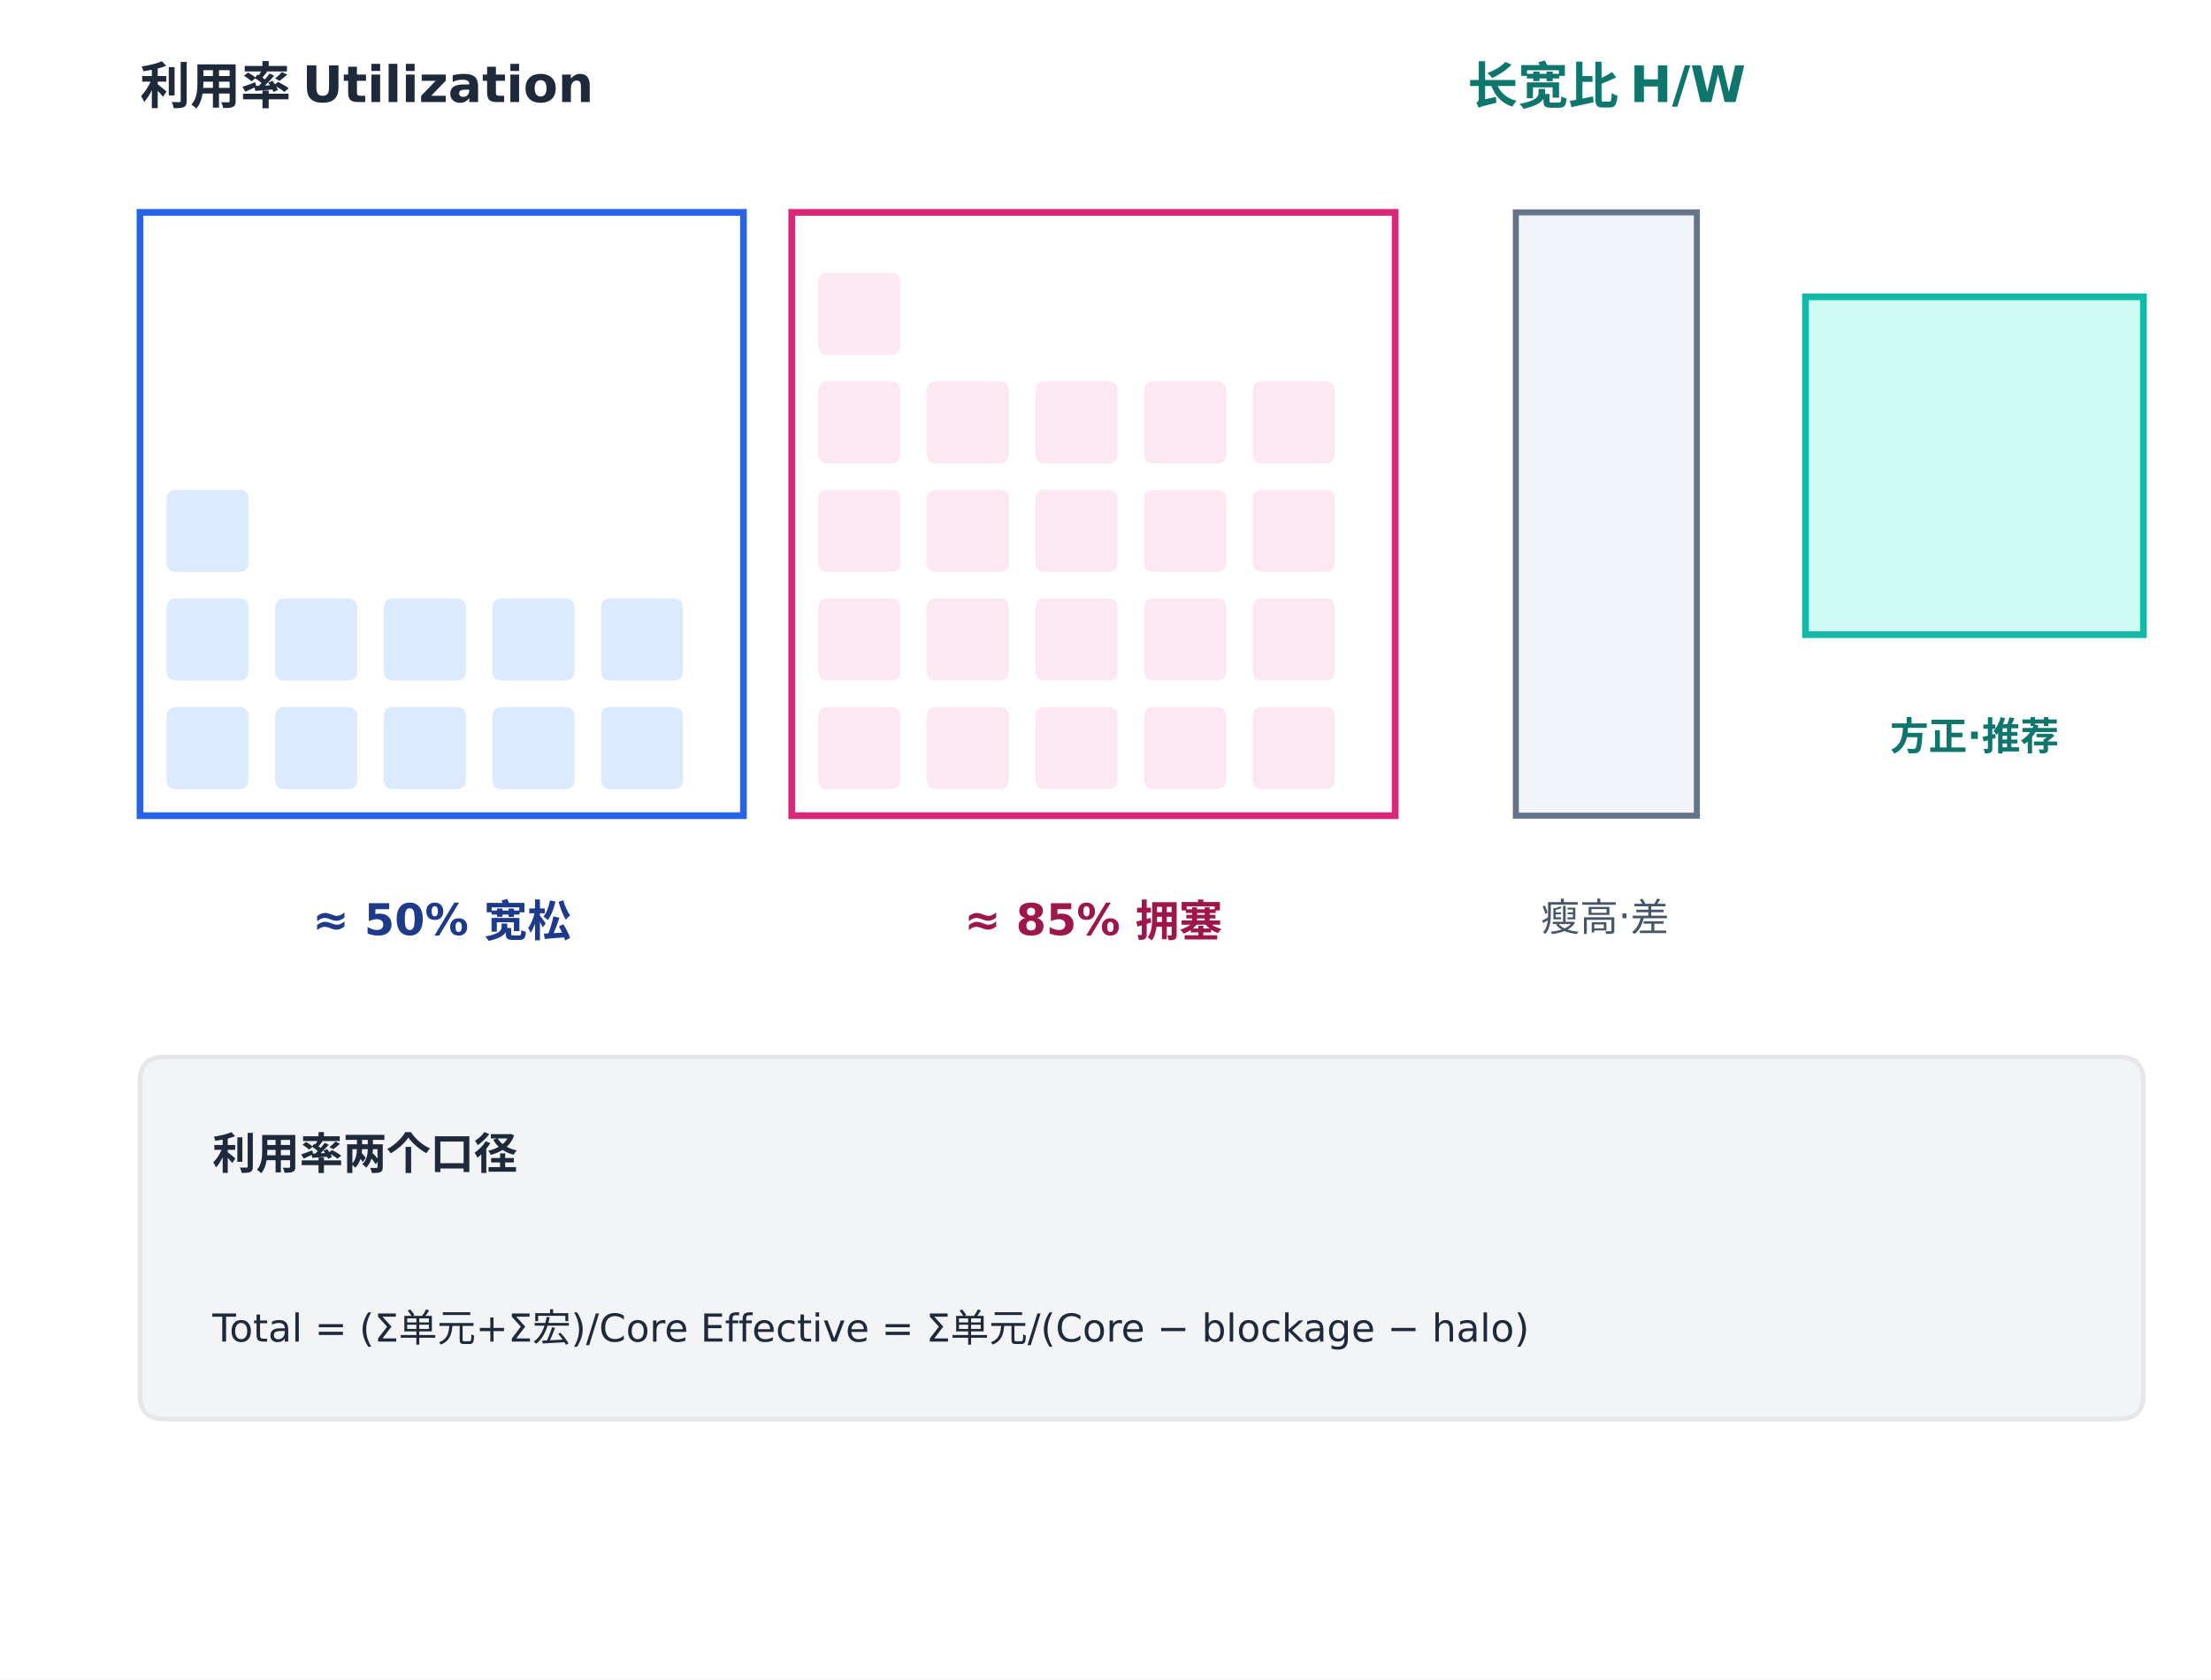
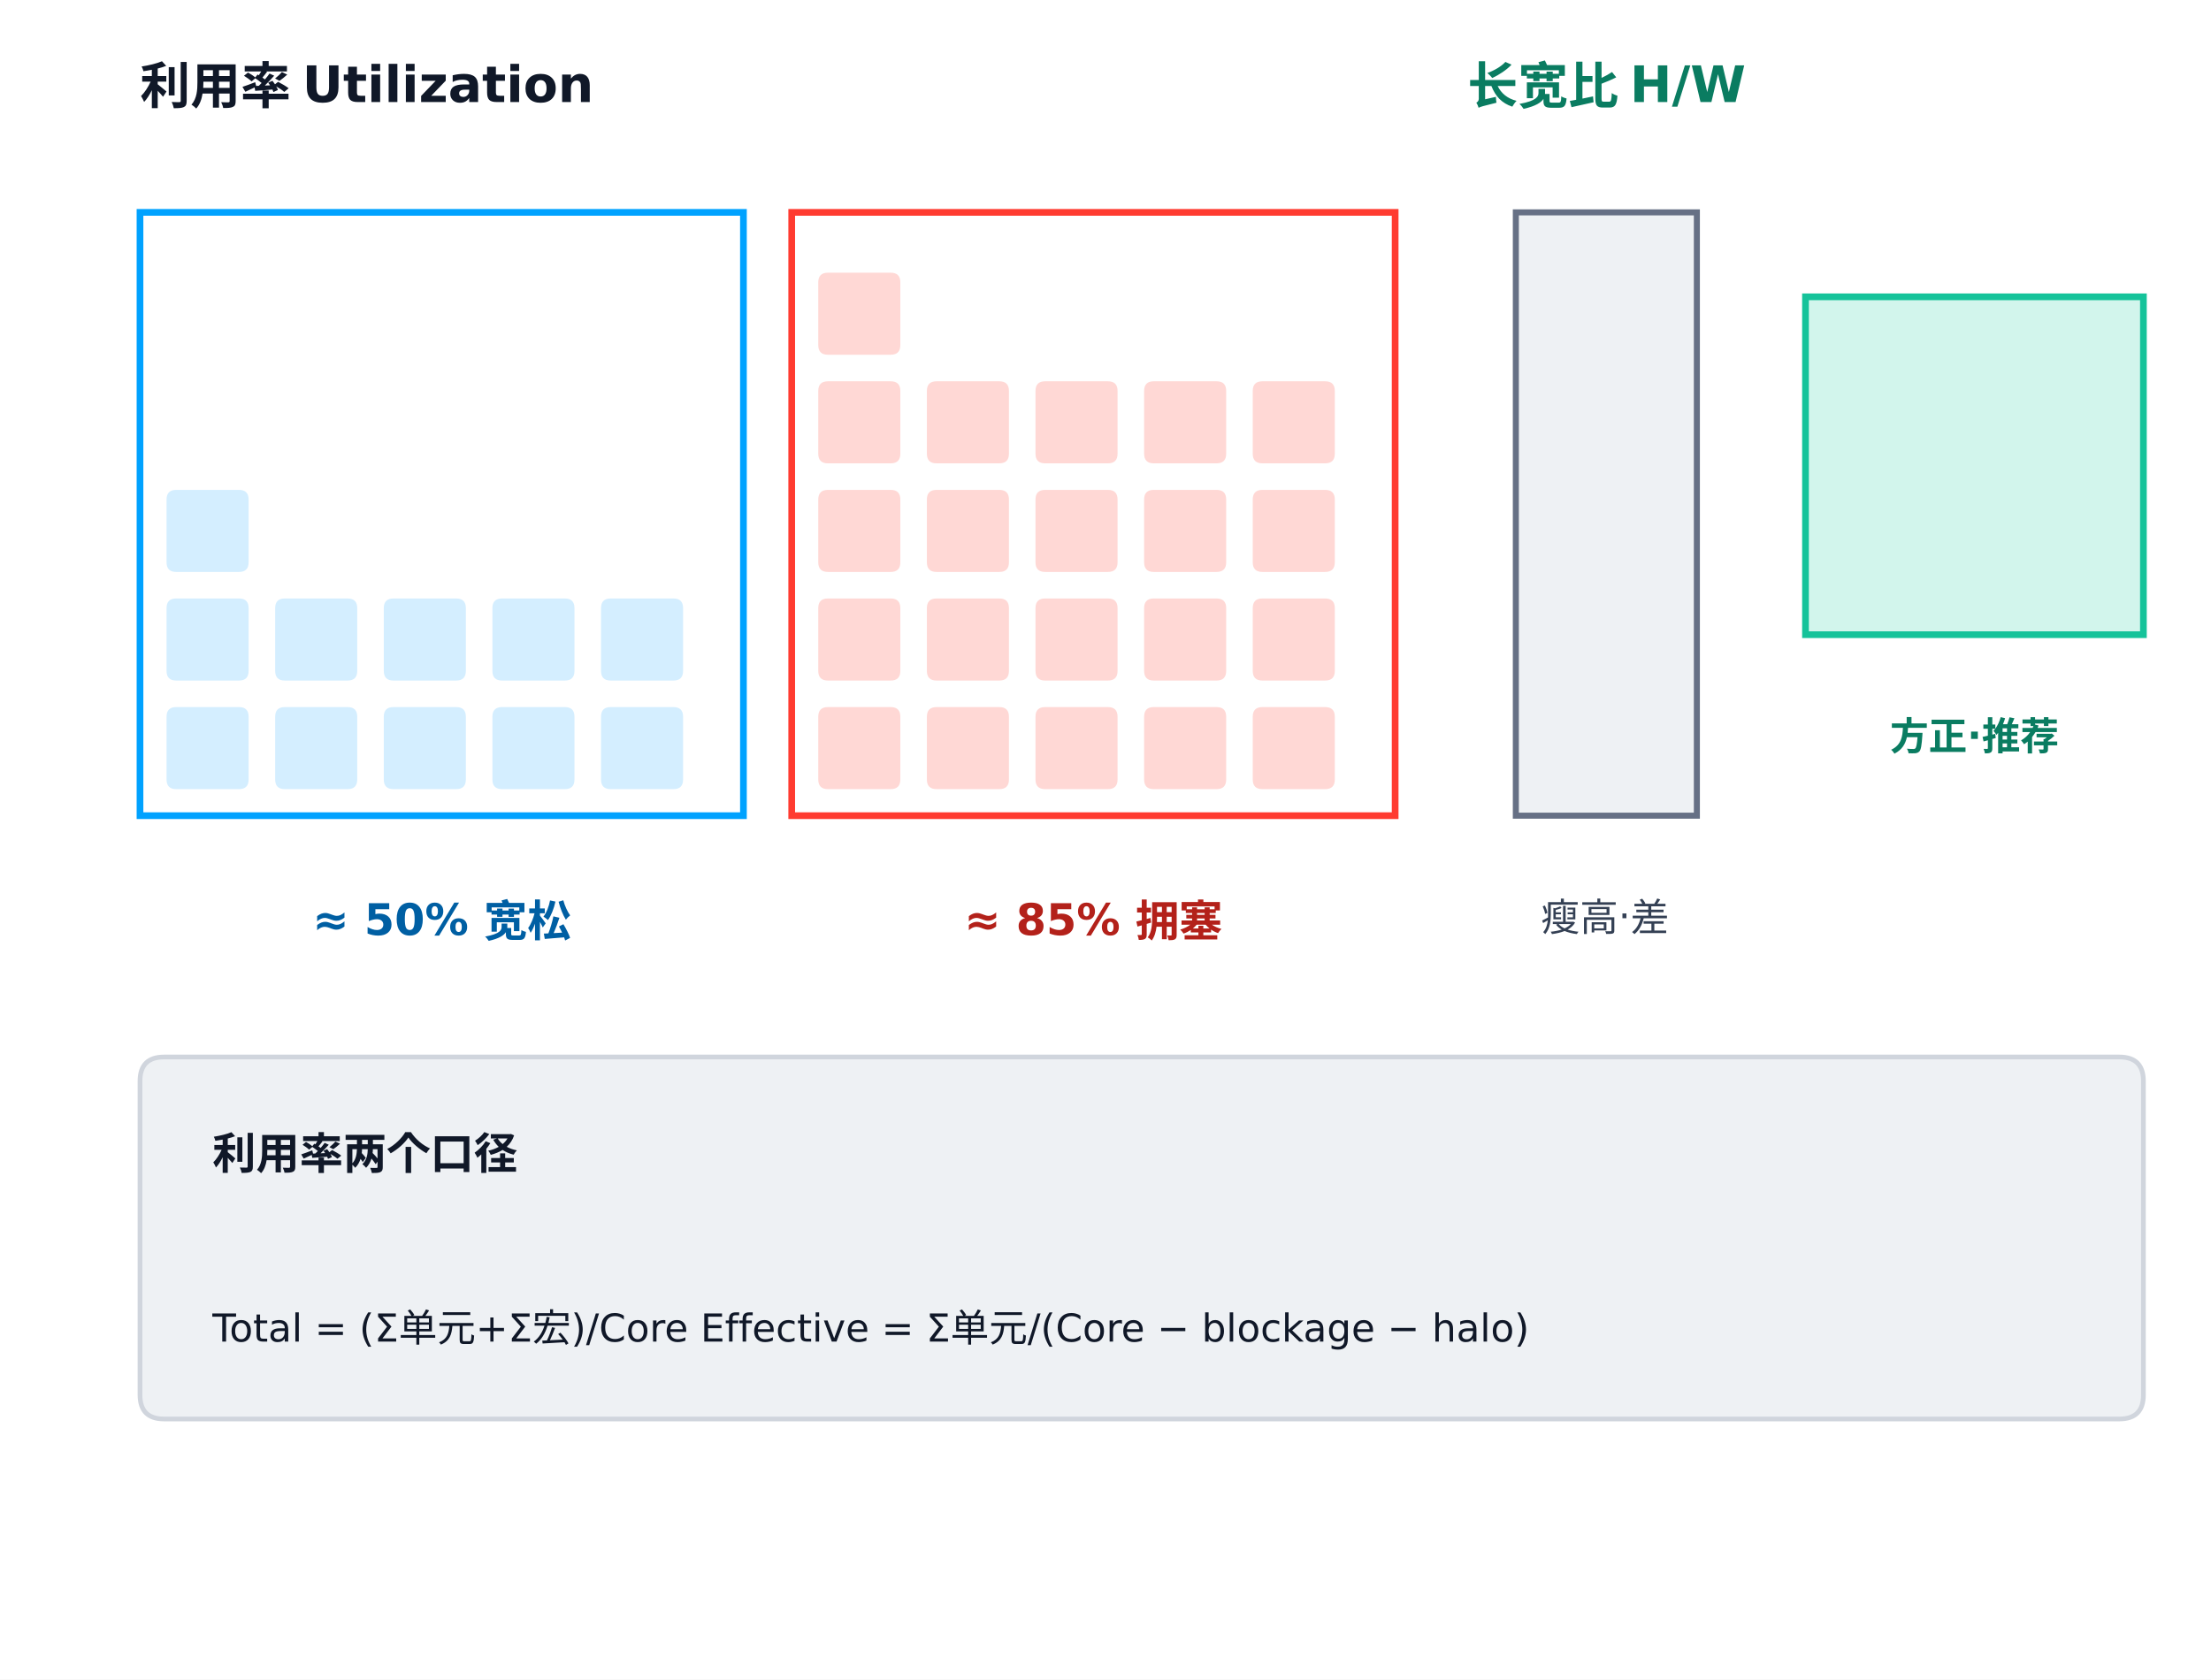
<svg xmlns="http://www.w3.org/2000/svg" width="659.52pt" height="501.12pt" viewBox="0 0 659.52 501.12" version="1.1">
  <defs>
    <style type="text/css">*{stroke-linejoin: round; stroke-linecap: butt}</style>
  </defs>
  <g id="figure_1">
    <g id="patch_1">
      <path d="M 0 501.12  L 659.52 501.12  L 659.52 0  L 0 0  z " style="fill: #ffffff" />
    </g>
    <g id="axes_1">
      <g id="patch_2">
-         <path d="M 5.76 495.36  L 653.76 495.36  L 653.76 5.76  L 5.76 5.76  z " clip-path="url(#pda965f2222)" style="fill: #ffffff" />
+         <path d="M 5.76 495.36  L 653.76 495.36  L 653.76 5.76  L 5.76 5.76  z " clip-path="url(#peb154e73e6)" style="fill: #ffffff" />
      </g>
      <g id="patch_3">
-         <path d="M 41.76 243.36  L 221.76 243.36  L 221.76 63.36  L 41.76 63.36  z " clip-path="url(#pda965f2222)" style="fill: #ffffff; stroke: #2563eb; stroke-width: 2; stroke-linejoin: miter" />
+         <path d="M 41.76 243.36  L 221.76 243.36  L 221.76 63.36  L 41.76 63.36  z " clip-path="url(#peb154e73e6)" style="fill: #ffffff; stroke: #00a2ff; stroke-width: 2; stroke-linejoin: miter" />
      </g>
      <g id="patch_4">
-         <path d="M 236.16 243.36  L 416.16 243.36  L 416.16 63.36  L 236.16 63.36  z " clip-path="url(#pda965f2222)" style="fill: #ffffff; stroke: #db2777; stroke-width: 2; stroke-linejoin: miter" />
+         <path d="M 236.16 243.36  L 416.16 243.36  L 416.16 63.36  L 236.16 63.36  z " clip-path="url(#peb154e73e6)" style="fill: #ffffff; stroke: #ff3b30; stroke-width: 2; stroke-linejoin: miter" />
      </g>
      <g id="patch_5">
-         <path d="M 452.16 243.36  L 506.16 243.36  L 506.16 63.36  L 452.16 63.36  z " clip-path="url(#pda965f2222)" style="fill: #f1f5f9; stroke: #64748b; stroke-width: 1.8; stroke-linejoin: miter" />
+         <path d="M 452.16 243.36  L 506.16 243.36  L 506.16 63.36  L 452.16 63.36  z " clip-path="url(#peb154e73e6)" style="fill: #eef1f4; stroke: #667085; stroke-width: 1.8; stroke-linejoin: miter" />
      </g>
      <g id="patch_6">
-         <path d="M 538.56 189.36  L 639.36 189.36  L 639.36 88.56  L 538.56 88.56  z " clip-path="url(#pda965f2222)" style="fill: #ccfbf1; stroke: #14b8a6; stroke-width: 2; stroke-linejoin: miter" />
+         <path d="M 538.56 189.36  L 639.36 189.36  L 639.36 88.56  L 538.56 88.56  z " clip-path="url(#peb154e73e6)" style="fill: #d2f5ec; stroke: #15c39a; stroke-width: 2; stroke-linejoin: miter" />
      </g>
      <g id="patch_7">
-         <path d="M 48.96 423.36  L 632.16 423.36  Q 639.36 423.36 639.36 416.16  L 639.36 322.56  Q 639.36 315.36 632.16 315.36  L 48.96 315.36  Q 41.76 315.36 41.76 322.56  L 41.76 416.16  Q 41.76 423.36 48.96 423.36  z " clip-path="url(#pda965f2222)" style="fill: #f3f4f6; stroke: #e5e7eb; stroke-width: 1.4; stroke-linejoin: miter" />
+         <path d="M 48.96 423.36  L 632.16 423.36  Q 639.36 423.36 639.36 416.16  L 639.36 322.56  Q 639.36 315.36 632.16 315.36  L 48.96 315.36  Q 41.76 315.36 41.76 322.56  L 41.76 416.16  Q 41.76 423.36 48.96 423.36  z " clip-path="url(#peb154e73e6)" style="fill: #eef1f4; stroke: #d0d5dd; stroke-width: 1.4; stroke-linejoin: miter" />
      </g>
      <g id="text_1">
-         <text style="font-weight: 700; font-size: 15px; font-family: 'Microsoft YaHei', 'Microsoft YaHei UI', 'SimHei', 'Segoe UI', 'DejaVu Sans', sans-serif; text-anchor: start; fill: #1e293b" x="41.76" y="30.96" transform="rotate(-0 41.76 30.96)">利用率 Utilization</text>
+         <text style="font-weight: 700; font-size: 15px; font-family: 'Microsoft YaHei', 'Microsoft YaHei UI', 'SimHei', 'Segoe UI', 'DejaVu Sans', sans-serif; text-anchor: start; fill: #101828" x="41.76" y="30.96" transform="rotate(-0 41.76 30.96)">利用率 Utilization</text>
      </g>
      <g id="patch_8">
-         <path d="M 52.56 235.44  L 71.28 235.44  Q 74.16 235.44 74.16 232.56  L 74.16 213.84  Q 74.16 210.96 71.28 210.96  L 52.56 210.96  Q 49.68 210.96 49.68 213.84  L 49.68 232.56  Q 49.68 235.44 52.56 235.44  z " clip-path="url(#pda965f2222)" style="fill: #dbeafe" />
+         <path d="M 52.56 235.44  L 71.28 235.44  Q 74.16 235.44 74.16 232.56  L 74.16 213.84  Q 74.16 210.96 71.28 210.96  L 52.56 210.96  Q 49.68 210.96 49.68 213.84  L 49.68 232.56  Q 49.68 235.44 52.56 235.44  z " clip-path="url(#peb154e73e6)" style="fill: #d4eeff" />
      </g>
      <g id="patch_9">
-         <path d="M 84.96 235.44  L 103.68 235.44  Q 106.56 235.44 106.56 232.56  L 106.56 213.84  Q 106.56 210.96 103.68 210.96  L 84.96 210.96  Q 82.08 210.96 82.08 213.84  L 82.08 232.56  Q 82.08 235.44 84.96 235.44  z " clip-path="url(#pda965f2222)" style="fill: #dbeafe" />
+         <path d="M 84.96 235.44  L 103.68 235.44  Q 106.56 235.44 106.56 232.56  L 106.56 213.84  Q 106.56 210.96 103.68 210.96  L 84.96 210.96  Q 82.08 210.96 82.08 213.84  L 82.08 232.56  Q 82.08 235.44 84.96 235.44  z " clip-path="url(#peb154e73e6)" style="fill: #d4eeff" />
      </g>
      <g id="patch_10">
-         <path d="M 117.36 235.44  L 136.08 235.44  Q 138.96 235.44 138.96 232.56  L 138.96 213.84  Q 138.96 210.96 136.08 210.96  L 117.36 210.96  Q 114.48 210.96 114.48 213.84  L 114.48 232.56  Q 114.48 235.44 117.36 235.44  z " clip-path="url(#pda965f2222)" style="fill: #dbeafe" />
+         <path d="M 117.36 235.44  L 136.08 235.44  Q 138.96 235.44 138.96 232.56  L 138.96 213.84  Q 138.96 210.96 136.08 210.96  L 117.36 210.96  Q 114.48 210.96 114.48 213.84  L 114.48 232.56  Q 114.48 235.44 117.36 235.44  z " clip-path="url(#peb154e73e6)" style="fill: #d4eeff" />
      </g>
      <g id="patch_11">
-         <path d="M 149.76 235.44  L 168.48 235.44  Q 171.36 235.44 171.36 232.56  L 171.36 213.84  Q 171.36 210.96 168.48 210.96  L 149.76 210.96  Q 146.88 210.96 146.88 213.84  L 146.88 232.56  Q 146.88 235.44 149.76 235.44  z " clip-path="url(#pda965f2222)" style="fill: #dbeafe" />
+         <path d="M 149.76 235.44  L 168.48 235.44  Q 171.36 235.44 171.36 232.56  L 171.36 213.84  Q 171.36 210.96 168.48 210.96  L 149.76 210.96  Q 146.88 210.96 146.88 213.84  L 146.88 232.56  Q 146.88 235.44 149.76 235.44  z " clip-path="url(#peb154e73e6)" style="fill: #d4eeff" />
      </g>
      <g id="patch_12">
-         <path d="M 182.16 235.44  L 200.88 235.44  Q 203.76 235.44 203.76 232.56  L 203.76 213.84  Q 203.76 210.96 200.88 210.96  L 182.16 210.96  Q 179.28 210.96 179.28 213.84  L 179.28 232.56  Q 179.28 235.44 182.16 235.44  z " clip-path="url(#pda965f2222)" style="fill: #dbeafe" />
+         <path d="M 182.16 235.44  L 200.88 235.44  Q 203.76 235.44 203.76 232.56  L 203.76 213.84  Q 203.76 210.96 200.88 210.96  L 182.16 210.96  Q 179.28 210.96 179.28 213.84  L 179.28 232.56  Q 179.28 235.44 182.16 235.44  z " clip-path="url(#peb154e73e6)" style="fill: #d4eeff" />
      </g>
      <g id="patch_13">
-         <path d="M 52.56 203.04  L 71.28 203.04  Q 74.16 203.04 74.16 200.16  L 74.16 181.44  Q 74.16 178.56 71.28 178.56  L 52.56 178.56  Q 49.68 178.56 49.68 181.44  L 49.68 200.16  Q 49.68 203.04 52.56 203.04  z " clip-path="url(#pda965f2222)" style="fill: #dbeafe" />
+         <path d="M 52.56 203.04  L 71.28 203.04  Q 74.16 203.04 74.16 200.16  L 74.16 181.44  Q 74.16 178.56 71.28 178.56  L 52.56 178.56  Q 49.68 178.56 49.68 181.44  L 49.68 200.16  Q 49.68 203.04 52.56 203.04  z " clip-path="url(#peb154e73e6)" style="fill: #d4eeff" />
      </g>
      <g id="patch_14">
-         <path d="M 84.96 203.04  L 103.68 203.04  Q 106.56 203.04 106.56 200.16  L 106.56 181.44  Q 106.56 178.56 103.68 178.56  L 84.96 178.56  Q 82.08 178.56 82.08 181.44  L 82.08 200.16  Q 82.08 203.04 84.96 203.04  z " clip-path="url(#pda965f2222)" style="fill: #dbeafe" />
+         <path d="M 84.96 203.04  L 103.68 203.04  Q 106.56 203.04 106.56 200.16  L 106.56 181.44  Q 106.56 178.56 103.68 178.56  L 84.96 178.56  Q 82.08 178.56 82.08 181.44  L 82.08 200.16  Q 82.08 203.04 84.96 203.04  z " clip-path="url(#peb154e73e6)" style="fill: #d4eeff" />
      </g>
      <g id="patch_15">
-         <path d="M 117.36 203.04  L 136.08 203.04  Q 138.96 203.04 138.96 200.16  L 138.96 181.44  Q 138.96 178.56 136.08 178.56  L 117.36 178.56  Q 114.48 178.56 114.48 181.44  L 114.48 200.16  Q 114.48 203.04 117.36 203.04  z " clip-path="url(#pda965f2222)" style="fill: #dbeafe" />
+         <path d="M 117.36 203.04  L 136.08 203.04  Q 138.96 203.04 138.96 200.16  L 138.96 181.44  Q 138.96 178.56 136.08 178.56  L 117.36 178.56  Q 114.48 178.56 114.48 181.44  L 114.48 200.16  Q 114.48 203.04 117.36 203.04  z " clip-path="url(#peb154e73e6)" style="fill: #d4eeff" />
      </g>
      <g id="patch_16">
-         <path d="M 149.76 203.04  L 168.48 203.04  Q 171.36 203.04 171.36 200.16  L 171.36 181.44  Q 171.36 178.56 168.48 178.56  L 149.76 178.56  Q 146.88 178.56 146.88 181.44  L 146.88 200.16  Q 146.88 203.04 149.76 203.04  z " clip-path="url(#pda965f2222)" style="fill: #dbeafe" />
+         <path d="M 149.76 203.04  L 168.48 203.04  Q 171.36 203.04 171.36 200.16  L 171.36 181.44  Q 171.36 178.56 168.48 178.56  L 149.76 178.56  Q 146.88 178.56 146.88 181.44  L 146.88 200.16  Q 146.88 203.04 149.76 203.04  z " clip-path="url(#peb154e73e6)" style="fill: #d4eeff" />
      </g>
      <g id="patch_17">
-         <path d="M 182.16 203.04  L 200.88 203.04  Q 203.76 203.04 203.76 200.16  L 203.76 181.44  Q 203.76 178.56 200.88 178.56  L 182.16 178.56  Q 179.28 178.56 179.28 181.44  L 179.28 200.16  Q 179.28 203.04 182.16 203.04  z " clip-path="url(#pda965f2222)" style="fill: #dbeafe" />
+         <path d="M 182.16 203.04  L 200.88 203.04  Q 203.76 203.04 203.76 200.16  L 203.76 181.44  Q 203.76 178.56 200.88 178.56  L 182.16 178.56  Q 179.28 178.56 179.28 181.44  L 179.28 200.16  Q 179.28 203.04 182.16 203.04  z " clip-path="url(#peb154e73e6)" style="fill: #d4eeff" />
      </g>
      <g id="patch_18">
-         <path d="M 52.56 170.64  L 71.28 170.64  Q 74.16 170.64 74.16 167.76  L 74.16 149.04  Q 74.16 146.16 71.28 146.16  L 52.56 146.16  Q 49.68 146.16 49.68 149.04  L 49.68 167.76  Q 49.68 170.64 52.56 170.64  z " clip-path="url(#pda965f2222)" style="fill: #dbeafe" />
+         <path d="M 52.56 170.64  L 71.28 170.64  Q 74.16 170.64 74.16 167.76  L 74.16 149.04  Q 74.16 146.16 71.28 146.16  L 52.56 146.16  Q 49.68 146.16 49.68 149.04  L 49.68 167.76  Q 49.68 170.64 52.56 170.64  z " clip-path="url(#peb154e73e6)" style="fill: #d4eeff" />
      </g>
      <g id="text_2">
-         <text style="font-weight: 700; font-size: 13px; font-family: 'Microsoft YaHei', 'Microsoft YaHei UI', 'SimHei', 'Segoe UI', 'DejaVu Sans', sans-serif; text-anchor: middle; fill: #1e3a8a" x="131.76" y="278.952" transform="rotate(-0 131.76 278.9519)">≈ 50% 宽松</text>
+         <text style="font-weight: 700; font-size: 13px; font-family: 'Microsoft YaHei', 'Microsoft YaHei UI', 'SimHei', 'Segoe UI', 'DejaVu Sans', sans-serif; text-anchor: middle; fill: #005fa3" x="131.76" y="278.952" transform="rotate(-0 131.76 278.9519)">≈ 50% 宽松</text>
      </g>
      <g id="patch_19">
-         <path d="M 246.96 235.44  L 265.68 235.44  Q 268.56 235.44 268.56 232.56  L 268.56 213.84  Q 268.56 210.96 265.68 210.96  L 246.96 210.96  Q 244.08 210.96 244.08 213.84  L 244.08 232.56  Q 244.08 235.44 246.96 235.44  z " clip-path="url(#pda965f2222)" style="fill: #fce7f3" />
+         <path d="M 246.96 235.44  L 265.68 235.44  Q 268.56 235.44 268.56 232.56  L 268.56 213.84  Q 268.56 210.96 265.68 210.96  L 246.96 210.96  Q 244.08 210.96 244.08 213.84  L 244.08 232.56  Q 244.08 235.44 246.96 235.44  z " clip-path="url(#peb154e73e6)" style="fill: #ffd8d5" />
      </g>
      <g id="patch_20">
-         <path d="M 279.36 235.44  L 298.08 235.44  Q 300.96 235.44 300.96 232.56  L 300.96 213.84  Q 300.96 210.96 298.08 210.96  L 279.36 210.96  Q 276.48 210.96 276.48 213.84  L 276.48 232.56  Q 276.48 235.44 279.36 235.44  z " clip-path="url(#pda965f2222)" style="fill: #fce7f3" />
+         <path d="M 279.36 235.44  L 298.08 235.44  Q 300.96 235.44 300.96 232.56  L 300.96 213.84  Q 300.96 210.96 298.08 210.96  L 279.36 210.96  Q 276.48 210.96 276.48 213.84  L 276.48 232.56  Q 276.48 235.44 279.36 235.44  z " clip-path="url(#peb154e73e6)" style="fill: #ffd8d5" />
      </g>
      <g id="patch_21">
-         <path d="M 311.76 235.44  L 330.48 235.44  Q 333.36 235.44 333.36 232.56  L 333.36 213.84  Q 333.36 210.96 330.48 210.96  L 311.76 210.96  Q 308.88 210.96 308.88 213.84  L 308.88 232.56  Q 308.88 235.44 311.76 235.44  z " clip-path="url(#pda965f2222)" style="fill: #fce7f3" />
+         <path d="M 311.76 235.44  L 330.48 235.44  Q 333.36 235.44 333.36 232.56  L 333.36 213.84  Q 333.36 210.96 330.48 210.96  L 311.76 210.96  Q 308.88 210.96 308.88 213.84  L 308.88 232.56  Q 308.88 235.44 311.76 235.44  z " clip-path="url(#peb154e73e6)" style="fill: #ffd8d5" />
      </g>
      <g id="patch_22">
-         <path d="M 344.16 235.44  L 362.88 235.44  Q 365.76 235.44 365.76 232.56  L 365.76 213.84  Q 365.76 210.96 362.88 210.96  L 344.16 210.96  Q 341.28 210.96 341.28 213.84  L 341.28 232.56  Q 341.28 235.44 344.16 235.44  z " clip-path="url(#pda965f2222)" style="fill: #fce7f3" />
+         <path d="M 344.16 235.44  L 362.88 235.44  Q 365.76 235.44 365.76 232.56  L 365.76 213.84  Q 365.76 210.96 362.88 210.96  L 344.16 210.96  Q 341.28 210.96 341.28 213.84  L 341.28 232.56  Q 341.28 235.44 344.16 235.44  z " clip-path="url(#peb154e73e6)" style="fill: #ffd8d5" />
      </g>
      <g id="patch_23">
-         <path d="M 376.56 235.44  L 395.28 235.44  Q 398.16 235.44 398.16 232.56  L 398.16 213.84  Q 398.16 210.96 395.28 210.96  L 376.56 210.96  Q 373.68 210.96 373.68 213.84  L 373.68 232.56  Q 373.68 235.44 376.56 235.44  z " clip-path="url(#pda965f2222)" style="fill: #fce7f3" />
+         <path d="M 376.56 235.44  L 395.28 235.44  Q 398.16 235.44 398.16 232.56  L 398.16 213.84  Q 398.16 210.96 395.28 210.96  L 376.56 210.96  Q 373.68 210.96 373.68 213.84  L 373.68 232.56  Q 373.68 235.44 376.56 235.44  z " clip-path="url(#peb154e73e6)" style="fill: #ffd8d5" />
      </g>
      <g id="patch_24">
-         <path d="M 246.96 203.04  L 265.68 203.04  Q 268.56 203.04 268.56 200.16  L 268.56 181.44  Q 268.56 178.56 265.68 178.56  L 246.96 178.56  Q 244.08 178.56 244.08 181.44  L 244.08 200.16  Q 244.08 203.04 246.96 203.04  z " clip-path="url(#pda965f2222)" style="fill: #fce7f3" />
+         <path d="M 246.96 203.04  L 265.68 203.04  Q 268.56 203.04 268.56 200.16  L 268.56 181.44  Q 268.56 178.56 265.68 178.56  L 246.96 178.56  Q 244.08 178.56 244.08 181.44  L 244.08 200.16  Q 244.08 203.04 246.96 203.04  z " clip-path="url(#peb154e73e6)" style="fill: #ffd8d5" />
      </g>
      <g id="patch_25">
-         <path d="M 279.36 203.04  L 298.08 203.04  Q 300.96 203.04 300.96 200.16  L 300.96 181.44  Q 300.96 178.56 298.08 178.56  L 279.36 178.56  Q 276.48 178.56 276.48 181.44  L 276.48 200.16  Q 276.48 203.04 279.36 203.04  z " clip-path="url(#pda965f2222)" style="fill: #fce7f3" />
+         <path d="M 279.36 203.04  L 298.08 203.04  Q 300.96 203.04 300.96 200.16  L 300.96 181.44  Q 300.96 178.56 298.08 178.56  L 279.36 178.56  Q 276.48 178.56 276.48 181.44  L 276.48 200.16  Q 276.48 203.04 279.36 203.04  z " clip-path="url(#peb154e73e6)" style="fill: #ffd8d5" />
      </g>
      <g id="patch_26">
-         <path d="M 311.76 203.04  L 330.48 203.04  Q 333.36 203.04 333.36 200.16  L 333.36 181.44  Q 333.36 178.56 330.48 178.56  L 311.76 178.56  Q 308.88 178.56 308.88 181.44  L 308.88 200.16  Q 308.88 203.04 311.76 203.04  z " clip-path="url(#pda965f2222)" style="fill: #fce7f3" />
+         <path d="M 311.76 203.04  L 330.48 203.04  Q 333.36 203.04 333.36 200.16  L 333.36 181.44  Q 333.36 178.56 330.48 178.56  L 311.76 178.56  Q 308.88 178.56 308.88 181.44  L 308.88 200.16  Q 308.88 203.04 311.76 203.04  z " clip-path="url(#peb154e73e6)" style="fill: #ffd8d5" />
      </g>
      <g id="patch_27">
-         <path d="M 344.16 203.04  L 362.88 203.04  Q 365.76 203.04 365.76 200.16  L 365.76 181.44  Q 365.76 178.56 362.88 178.56  L 344.16 178.56  Q 341.28 178.56 341.28 181.44  L 341.28 200.16  Q 341.28 203.04 344.16 203.04  z " clip-path="url(#pda965f2222)" style="fill: #fce7f3" />
+         <path d="M 344.16 203.04  L 362.88 203.04  Q 365.76 203.04 365.76 200.16  L 365.76 181.44  Q 365.76 178.56 362.88 178.56  L 344.16 178.56  Q 341.28 178.56 341.28 181.44  L 341.28 200.16  Q 341.28 203.04 344.16 203.04  z " clip-path="url(#peb154e73e6)" style="fill: #ffd8d5" />
      </g>
      <g id="patch_28">
-         <path d="M 376.56 203.04  L 395.28 203.04  Q 398.16 203.04 398.16 200.16  L 398.16 181.44  Q 398.16 178.56 395.28 178.56  L 376.56 178.56  Q 373.68 178.56 373.68 181.44  L 373.68 200.16  Q 373.68 203.04 376.56 203.04  z " clip-path="url(#pda965f2222)" style="fill: #fce7f3" />
+         <path d="M 376.56 203.04  L 395.28 203.04  Q 398.16 203.04 398.16 200.16  L 398.16 181.44  Q 398.16 178.56 395.28 178.56  L 376.56 178.56  Q 373.68 178.56 373.68 181.44  L 373.68 200.16  Q 373.68 203.04 376.56 203.04  z " clip-path="url(#peb154e73e6)" style="fill: #ffd8d5" />
      </g>
      <g id="patch_29">
-         <path d="M 246.96 170.64  L 265.68 170.64  Q 268.56 170.64 268.56 167.76  L 268.56 149.04  Q 268.56 146.16 265.68 146.16  L 246.96 146.16  Q 244.08 146.16 244.08 149.04  L 244.08 167.76  Q 244.08 170.64 246.96 170.64  z " clip-path="url(#pda965f2222)" style="fill: #fce7f3" />
+         <path d="M 246.96 170.64  L 265.68 170.64  Q 268.56 170.64 268.56 167.76  L 268.56 149.04  Q 268.56 146.16 265.68 146.16  L 246.96 146.16  Q 244.08 146.16 244.08 149.04  L 244.08 167.76  Q 244.08 170.64 246.96 170.64  z " clip-path="url(#peb154e73e6)" style="fill: #ffd8d5" />
      </g>
      <g id="patch_30">
-         <path d="M 279.36 170.64  L 298.08 170.64  Q 300.96 170.64 300.96 167.76  L 300.96 149.04  Q 300.96 146.16 298.08 146.16  L 279.36 146.16  Q 276.48 146.16 276.48 149.04  L 276.48 167.76  Q 276.48 170.64 279.36 170.64  z " clip-path="url(#pda965f2222)" style="fill: #fce7f3" />
+         <path d="M 279.36 170.64  L 298.08 170.64  Q 300.96 170.64 300.96 167.76  L 300.96 149.04  Q 300.96 146.16 298.08 146.16  L 279.36 146.16  Q 276.48 146.16 276.48 149.04  L 276.48 167.76  Q 276.48 170.64 279.36 170.64  z " clip-path="url(#peb154e73e6)" style="fill: #ffd8d5" />
      </g>
      <g id="patch_31">
-         <path d="M 311.76 170.64  L 330.48 170.64  Q 333.36 170.64 333.36 167.76  L 333.36 149.04  Q 333.36 146.16 330.48 146.16  L 311.76 146.16  Q 308.88 146.16 308.88 149.04  L 308.88 167.76  Q 308.88 170.64 311.76 170.64  z " clip-path="url(#pda965f2222)" style="fill: #fce7f3" />
+         <path d="M 311.76 170.64  L 330.48 170.64  Q 333.36 170.64 333.36 167.76  L 333.36 149.04  Q 333.36 146.16 330.48 146.16  L 311.76 146.16  Q 308.88 146.16 308.88 149.04  L 308.88 167.76  Q 308.88 170.64 311.76 170.64  z " clip-path="url(#peb154e73e6)" style="fill: #ffd8d5" />
      </g>
      <g id="patch_32">
-         <path d="M 344.16 170.64  L 362.88 170.64  Q 365.76 170.64 365.76 167.76  L 365.76 149.04  Q 365.76 146.16 362.88 146.16  L 344.16 146.16  Q 341.28 146.16 341.28 149.04  L 341.28 167.76  Q 341.28 170.64 344.16 170.64  z " clip-path="url(#pda965f2222)" style="fill: #fce7f3" />
+         <path d="M 344.16 170.64  L 362.88 170.64  Q 365.76 170.64 365.76 167.76  L 365.76 149.04  Q 365.76 146.16 362.88 146.16  L 344.16 146.16  Q 341.28 146.16 341.28 149.04  L 341.28 167.76  Q 341.28 170.64 344.16 170.64  z " clip-path="url(#peb154e73e6)" style="fill: #ffd8d5" />
      </g>
      <g id="patch_33">
-         <path d="M 376.56 170.64  L 395.28 170.64  Q 398.16 170.64 398.16 167.76  L 398.16 149.04  Q 398.16 146.16 395.28 146.16  L 376.56 146.16  Q 373.68 146.16 373.68 149.04  L 373.68 167.76  Q 373.68 170.64 376.56 170.64  z " clip-path="url(#pda965f2222)" style="fill: #fce7f3" />
+         <path d="M 376.56 170.64  L 395.28 170.64  Q 398.16 170.64 398.16 167.76  L 398.16 149.04  Q 398.16 146.16 395.28 146.16  L 376.56 146.16  Q 373.68 146.16 373.68 149.04  L 373.68 167.76  Q 373.68 170.64 376.56 170.64  z " clip-path="url(#peb154e73e6)" style="fill: #ffd8d5" />
      </g>
      <g id="patch_34">
-         <path d="M 246.96 138.24  L 265.68 138.24  Q 268.56 138.24 268.56 135.36  L 268.56 116.64  Q 268.56 113.76 265.68 113.76  L 246.96 113.76  Q 244.08 113.76 244.08 116.64  L 244.08 135.36  Q 244.08 138.24 246.96 138.24  z " clip-path="url(#pda965f2222)" style="fill: #fce7f3" />
+         <path d="M 246.96 138.24  L 265.68 138.24  Q 268.56 138.24 268.56 135.36  L 268.56 116.64  Q 268.56 113.76 265.68 113.76  L 246.96 113.76  Q 244.08 113.76 244.08 116.64  L 244.08 135.36  Q 244.08 138.24 246.96 138.24  z " clip-path="url(#peb154e73e6)" style="fill: #ffd8d5" />
      </g>
      <g id="patch_35">
-         <path d="M 279.36 138.24  L 298.08 138.24  Q 300.96 138.24 300.96 135.36  L 300.96 116.64  Q 300.96 113.76 298.08 113.76  L 279.36 113.76  Q 276.48 113.76 276.48 116.64  L 276.48 135.36  Q 276.48 138.24 279.36 138.24  z " clip-path="url(#pda965f2222)" style="fill: #fce7f3" />
+         <path d="M 279.36 138.24  L 298.08 138.24  Q 300.96 138.24 300.96 135.36  L 300.96 116.64  Q 300.96 113.76 298.08 113.76  L 279.36 113.76  Q 276.48 113.76 276.48 116.64  L 276.48 135.36  Q 276.48 138.24 279.36 138.24  z " clip-path="url(#peb154e73e6)" style="fill: #ffd8d5" />
      </g>
      <g id="patch_36">
-         <path d="M 311.76 138.24  L 330.48 138.24  Q 333.36 138.24 333.36 135.36  L 333.36 116.64  Q 333.36 113.76 330.48 113.76  L 311.76 113.76  Q 308.88 113.76 308.88 116.64  L 308.88 135.36  Q 308.88 138.24 311.76 138.24  z " clip-path="url(#pda965f2222)" style="fill: #fce7f3" />
+         <path d="M 311.76 138.24  L 330.48 138.24  Q 333.36 138.24 333.36 135.36  L 333.36 116.64  Q 333.36 113.76 330.48 113.76  L 311.76 113.76  Q 308.88 113.76 308.88 116.64  L 308.88 135.36  Q 308.88 138.24 311.76 138.24  z " clip-path="url(#peb154e73e6)" style="fill: #ffd8d5" />
      </g>
      <g id="patch_37">
-         <path d="M 344.16 138.24  L 362.88 138.24  Q 365.76 138.24 365.76 135.36  L 365.76 116.64  Q 365.76 113.76 362.88 113.76  L 344.16 113.76  Q 341.28 113.76 341.28 116.64  L 341.28 135.36  Q 341.28 138.24 344.16 138.24  z " clip-path="url(#pda965f2222)" style="fill: #fce7f3" />
+         <path d="M 344.16 138.24  L 362.88 138.24  Q 365.76 138.24 365.76 135.36  L 365.76 116.64  Q 365.76 113.76 362.88 113.76  L 344.16 113.76  Q 341.28 113.76 341.28 116.64  L 341.28 135.36  Q 341.28 138.24 344.16 138.24  z " clip-path="url(#peb154e73e6)" style="fill: #ffd8d5" />
      </g>
      <g id="patch_38">
-         <path d="M 376.56 138.24  L 395.28 138.24  Q 398.16 138.24 398.16 135.36  L 398.16 116.64  Q 398.16 113.76 395.28 113.76  L 376.56 113.76  Q 373.68 113.76 373.68 116.64  L 373.68 135.36  Q 373.68 138.24 376.56 138.24  z " clip-path="url(#pda965f2222)" style="fill: #fce7f3" />
+         <path d="M 376.56 138.24  L 395.28 138.24  Q 398.16 138.24 398.16 135.36  L 398.16 116.64  Q 398.16 113.76 395.28 113.76  L 376.56 113.76  Q 373.68 113.76 373.68 116.64  L 373.68 135.36  Q 373.68 138.24 376.56 138.24  z " clip-path="url(#peb154e73e6)" style="fill: #ffd8d5" />
      </g>
      <g id="patch_39">
-         <path d="M 246.96 105.84  L 265.68 105.84  Q 268.56 105.84 268.56 102.96  L 268.56 84.24  Q 268.56 81.36 265.68 81.36  L 246.96 81.36  Q 244.08 81.36 244.08 84.24  L 244.08 102.96  Q 244.08 105.84 246.96 105.84  z " clip-path="url(#pda965f2222)" style="fill: #fce7f3" />
+         <path d="M 246.96 105.84  L 265.68 105.84  Q 268.56 105.84 268.56 102.96  L 268.56 84.24  Q 268.56 81.36 265.68 81.36  L 246.96 81.36  Q 244.08 81.36 244.08 84.24  L 244.08 102.96  Q 244.08 105.84 246.96 105.84  z " clip-path="url(#peb154e73e6)" style="fill: #ffd8d5" />
      </g>
      <g id="text_3">
-         <text style="font-weight: 700; font-size: 13px; font-family: 'Microsoft YaHei', 'Microsoft YaHei UI', 'SimHei', 'Segoe UI', 'DejaVu Sans', sans-serif; text-anchor: middle; fill: #9d174d" x="326.16" y="278.952" transform="rotate(-0 326.16 278.9519)">≈ 85% 拥塞</text>
+         <text style="font-weight: 700; font-size: 13px; font-family: 'Microsoft YaHei', 'Microsoft YaHei UI', 'SimHei', 'Segoe UI', 'DejaVu Sans', sans-serif; text-anchor: middle; fill: #b3211a" x="326.16" y="278.952" transform="rotate(-0 326.16 278.9519)">≈ 85% 拥塞</text>
      </g>
      <g id="text_4">
-         <text style="font-weight: 700; font-size: 15px; font-family: 'Microsoft YaHei', 'Microsoft YaHei UI', 'SimHei', 'Segoe UI', 'DejaVu Sans', sans-serif; text-anchor: start; fill: #0f766e" x="437.76" y="30.96" transform="rotate(-0 437.76 30.96)">长宽比 H/W</text>
+         <text style="font-weight: 700; font-size: 15px; font-family: 'Microsoft YaHei', 'Microsoft YaHei UI', 'SimHei', 'Segoe UI', 'DejaVu Sans', sans-serif; text-anchor: start; fill: #0a7c61" x="437.76" y="30.96" transform="rotate(-0 437.76 30.96)">长宽比 H/W</text>
      </g>
      <g id="text_5">
-         <text style="font-size: 11.5px; font-family: 'Microsoft YaHei', 'Microsoft YaHei UI', 'SimHei', 'Segoe UI', 'DejaVu Sans', sans-serif; text-anchor: middle; fill: #475569" x="478.8" y="277.753" transform="rotate(-0 478.8 277.7528)">瘦高·差</text>
+         <text style="font-size: 11.5px; font-family: 'Microsoft YaHei', 'Microsoft YaHei UI', 'SimHei', 'Segoe UI', 'DejaVu Sans', sans-serif; text-anchor: middle; fill: #344054" x="478.8" y="277.753" transform="rotate(-0 478.8 277.7528)">瘦高·差</text>
      </g>
      <g id="text_6">
-         <text style="font-weight: 700; font-size: 11.5px; font-family: 'Microsoft YaHei', 'Microsoft YaHei UI', 'SimHei', 'Segoe UI', 'DejaVu Sans', sans-serif; text-anchor: middle; fill: #0f766e" x="588.96" y="223.753" transform="rotate(-0 588.96 223.7528)">方正·推荐</text>
+         <text style="font-weight: 700; font-size: 11.5px; font-family: 'Microsoft YaHei', 'Microsoft YaHei UI', 'SimHei', 'Segoe UI', 'DejaVu Sans', sans-serif; text-anchor: middle; fill: #0a7c61" x="588.96" y="223.753" transform="rotate(-0 588.96 223.7528)">方正·推荐</text>
      </g>
      <g id="text_7">
-         <text style="font-weight: 700; font-size: 13px; font-family: 'Microsoft YaHei', 'Microsoft YaHei UI', 'SimHei', 'Segoe UI', 'DejaVu Sans', sans-serif; text-anchor: start; fill: #1e293b" x="63.36" y="348.792" transform="rotate(-0 63.36 348.7919)">利用率两个口径</text>
+         <text style="font-weight: 700; font-size: 13px; font-family: 'Microsoft YaHei', 'Microsoft YaHei UI', 'SimHei', 'Segoe UI', 'DejaVu Sans', sans-serif; text-anchor: start; fill: #101828" x="63.36" y="348.792" transform="rotate(-0 63.36 348.7919)">利用率两个口径</text>
      </g>
      <g id="text_8">
-         <text style="font-size: 11.5px; font-family: 'Microsoft YaHei', 'Microsoft YaHei UI', 'SimHei', 'Segoe UI', 'DejaVu Sans', sans-serif; text-anchor: start; fill: #1e293b" x="63.36" y="400.275" transform="rotate(-0 63.36 400.2747)">Total = (Σ单元+Σ宏)/Core      Effective = Σ单元/(Core − blockage − halo)</text>
+         <text style="font-size: 11.5px; font-family: 'Microsoft YaHei', 'Microsoft YaHei UI', 'SimHei', 'Segoe UI', 'DejaVu Sans', sans-serif; text-anchor: start; fill: #101828" x="63.36" y="400.275" transform="rotate(-0 63.36 400.2747)">Total = (Σ单元+Σ宏)/Core      Effective = Σ单元/(Core − blockage − halo)</text>
      </g>
    </g>
  </g>
  <defs>
-     <clipPath id="pda965f2222">
+     <clipPath id="peb154e73e6">
      <rect x="5.76" y="5.76" width="648" height="489.6" />
    </clipPath>
  </defs>
</svg>
